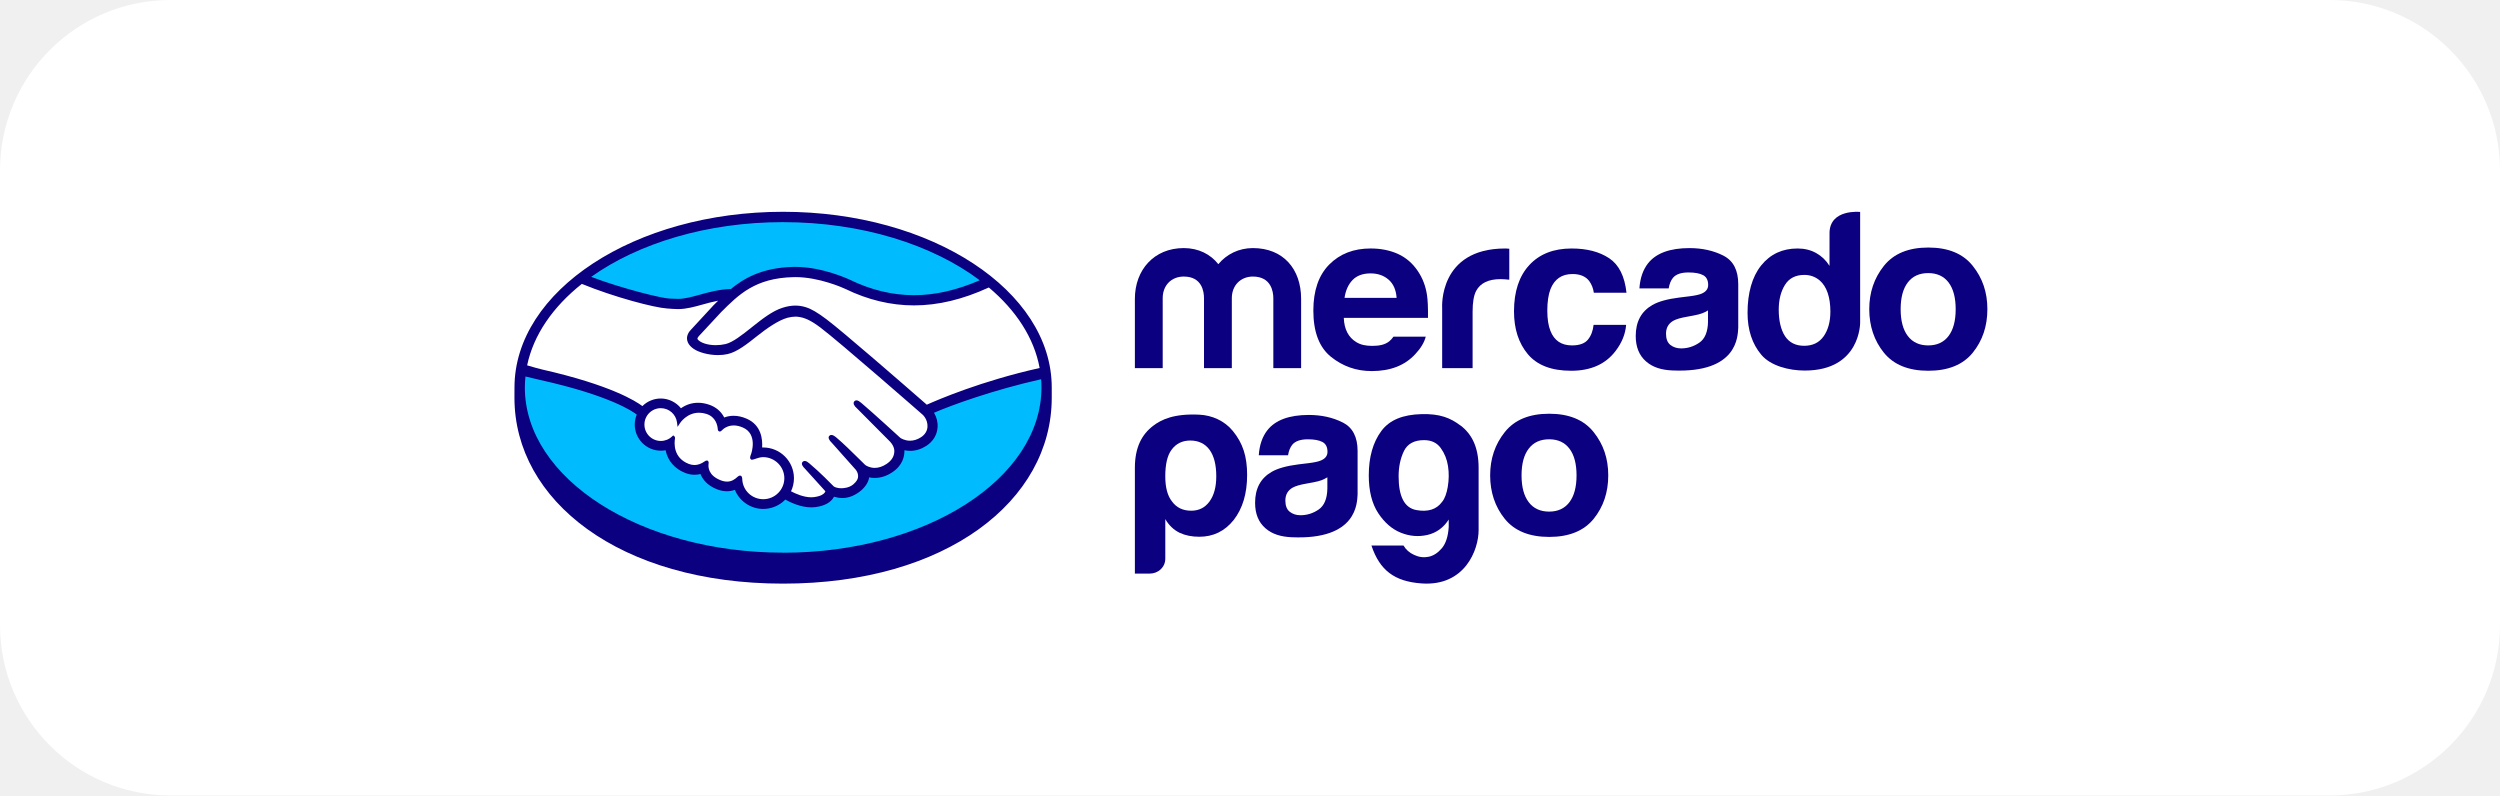
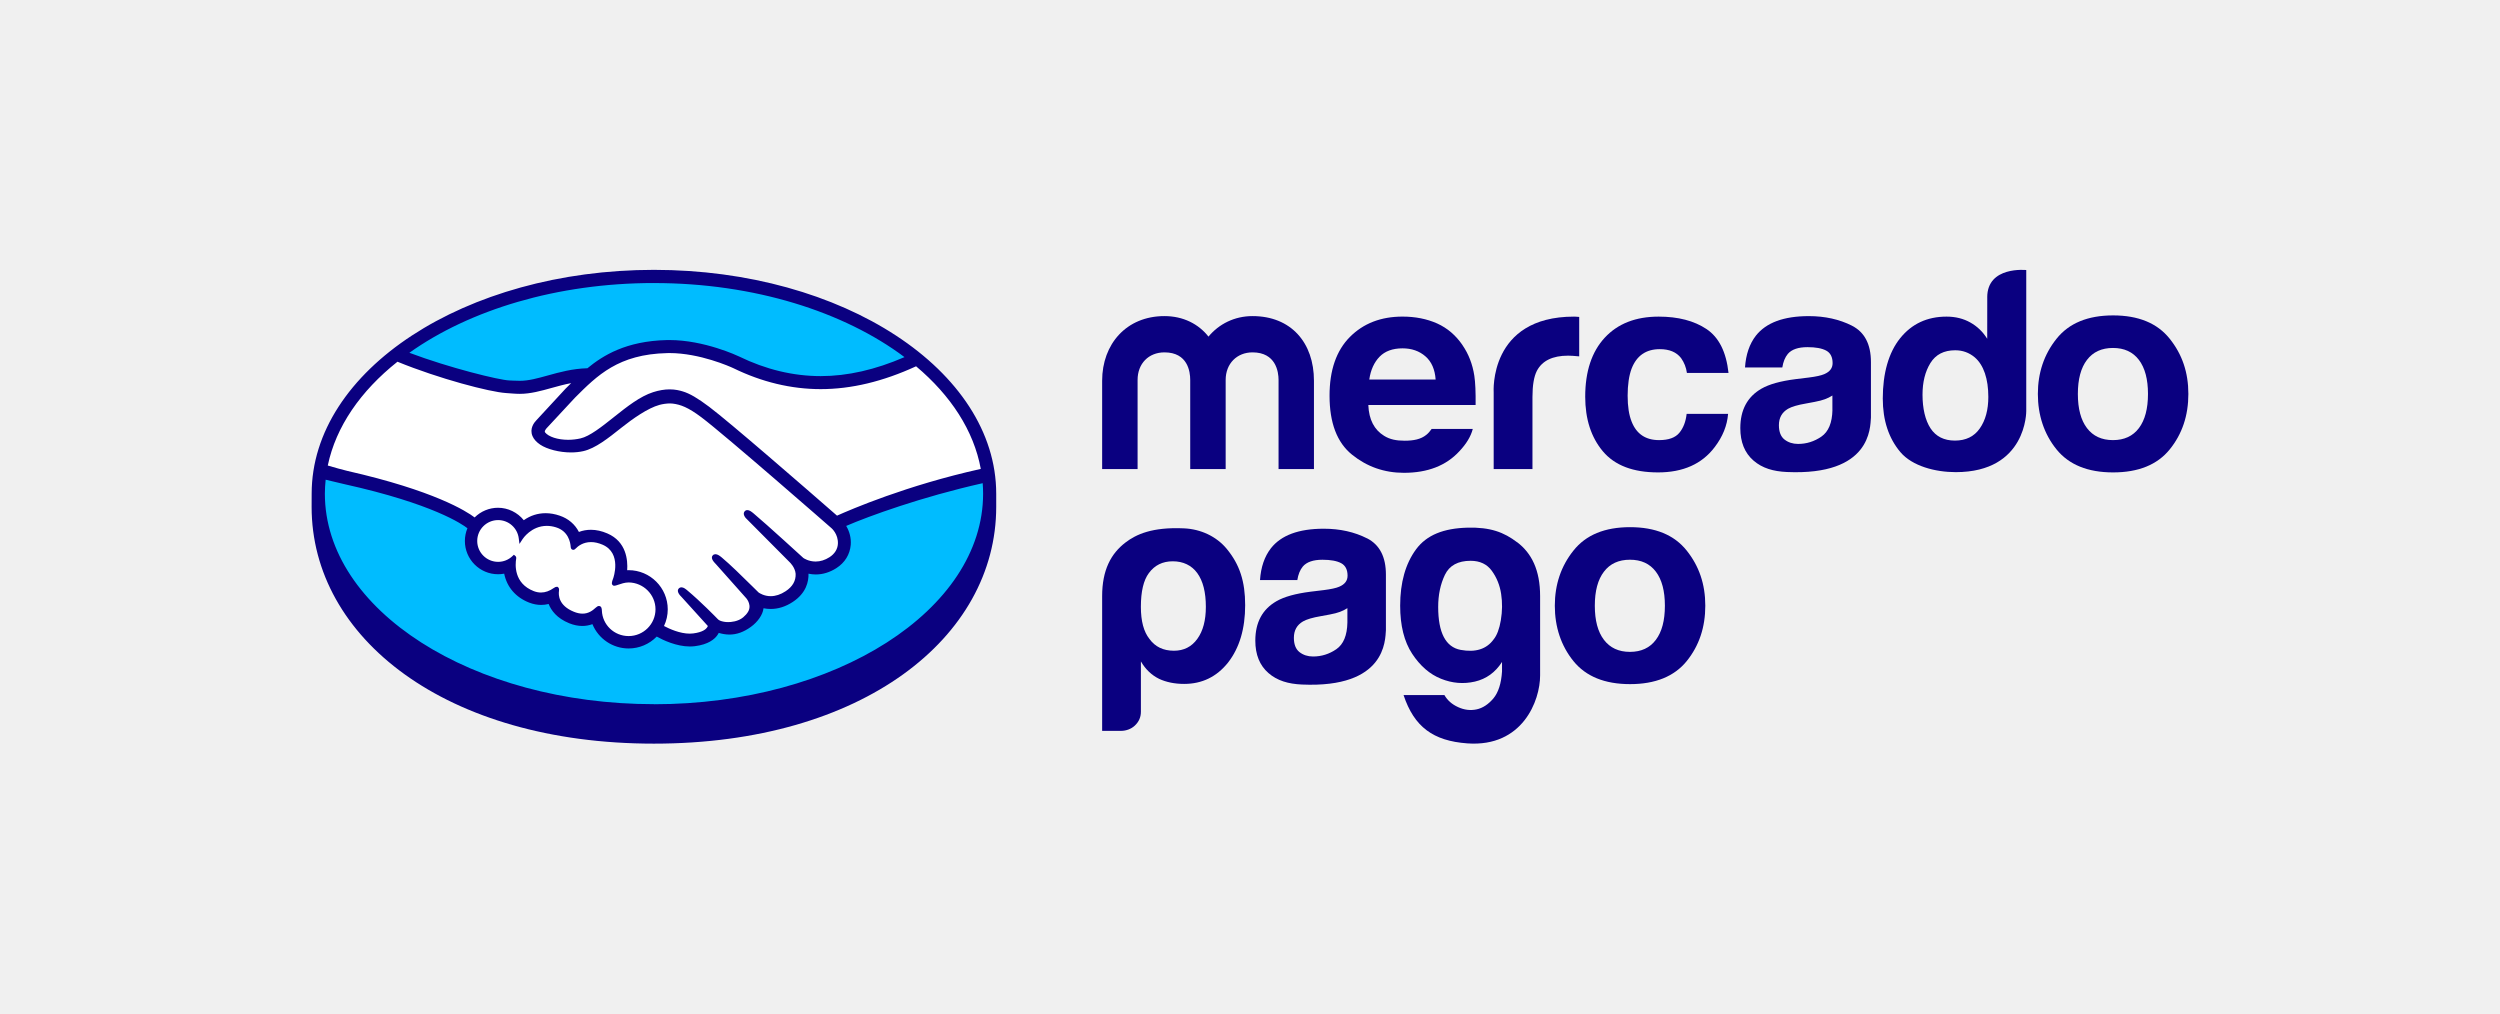
- <svg xmlns="http://www.w3.org/2000/svg" viewBox="0 0 88 28" role="img" aria-label="Mercado Pago">
+ <svg xmlns="http://www.w3.org/2000/svg" id="logos" viewBox="0 0 1048.82 425.2">
  <defs>
-     <clipPath id="mp-clip">
-       <rect width="88" height="28" rx="6" />
-     </clipPath>
-   </defs>
-   <g clip-path="url(#mp-clip)">
-     <rect width="88" height="28" fill="#FFFFFF" />
-     <g transform="translate(9.5 0) scale(0.06585)">
-       <defs>
-         <style>
+     <style>
      .cls-1 {
        fill: #0a0080;
      }

      .cls-1, .cls-2, .cls-3 {
        stroke-width: 0px;
      }

      .cls-2 {
        fill: #fff;
      }

      .cls-3 {
        fill: #00bcff;
      }
    </style>
-       </defs>
-       <path class="cls-3" d="m274.38,116.94c-77.83,0-140.91,40.36-140.91,90.15s63.09,94.05,140.91,94.05,140.91-44.27,140.91-94.05-63.09-90.15-140.91-90.15Z" />
-       <path class="cls-2" d="m228.53,179.22c-.07.14-1.45,1.56-.55,2.71,2.18,2.78,8.91,4.38,15.72,2.85,4.05-.91,9.25-5.04,14.28-9.03,5.45-4.33,10.86-8.67,16.3-10.39,5.76-1.83,9.45-1.05,11.89-.31,2.67.8,5.82,2.56,10.84,6.32,9.45,7.1,47.43,40.26,54,45.99,5.28-2.39,30.47-12.56,62.39-19.6-2.78-17.02-13.01-33.25-28.72-45.99-21.89,9.19-50.42,14.7-76.58,1.93-.13-.05-14.29-6.75-28.25-6.42-20.75.48-29.74,9.46-39.25,18.97l-12.05,12.99Z" />
-       <path class="cls-2" d="m349.44,220.97c-.45-.4-44.67-39.09-54.69-46.62-5.8-4.35-9.02-5.46-12.41-5.89-1.76-.23-4.2.1-5.9.57-4.66,1.27-10.75,5.34-16.16,9.63-5.6,4.46-10.88,8.66-15.79,9.76-6.26,1.4-13.91-.25-17.4-2.61-1.41-.95-2.41-2.05-2.89-3.16-1.29-2.99,1.09-5.38,1.48-5.78l12.2-13.2c1.42-1.41,2.85-2.83,4.31-4.23-3.94.51-7.58,1.52-11.12,2.5-4.42,1.24-8.68,2.42-12.98,2.42-1.8,0-11.42-1.58-13.25-2.07-11.05-3.02-23.56-5.97-38.04-12.73-17.35,12.91-28.65,28.77-32,46.56,2.49.66,9.02,2.15,10.71,2.52,39.26,8.73,51.49,17.72,53.71,19.6,2.4-2.67,5.87-4.36,9.73-4.36,4.35,0,8.26,2.19,10.64,5.56,2.25-1.78,5.35-3.3,9.36-3.29,1.82,0,3.71.34,5.62.98,4.43,1.52,6.72,4.47,7.9,7.14,1.48-.67,3.31-1.17,5.46-1.16,2.12,0,4.32.48,6.53,1.44,7.24,3.11,8.36,10.22,7.71,15.58.52-.06,1.04-.08,1.56-.08,8.58,0,15.56,6.98,15.56,15.57,0,2.66-.68,5.16-1.86,7.35,2.34,1.31,8.29,4.28,13.52,3.62,4.17-.53,5.76-1.95,6.32-2.76.39-.55.8-1.2.42-1.66l-11.08-12.3s-1.82-1.73-1.22-2.39c.62-.68,1.75.3,2.55.96,5.64,4.71,12.52,11.81,12.52,11.81.12.08.57.98,3.12,1.43,2.19.39,6.07.17,8.76-2.04.67-.56,1.35-1.25,1.93-1.97-.05.04-.09.08-.13.1,2.84-3.63-.32-7.29-.32-7.29l-12.93-14.52s-1.85-1.71-1.22-2.4c.56-.6,1.75.3,2.56.98,4.09,3.42,9.88,9.23,15.42,14.66,1.09.79,5.96,3.8,12.41-.43,3.92-2.57,4.7-5.73,4.59-8.1-.27-3.15-2.73-5.4-2.73-5.4l-17.66-17.76s-1.87-1.59-1.21-2.4c.54-.68,1.75.3,2.55.96,5.62,4.71,20.86,18.68,20.86,18.68.22.15,5.48,3.9,11.99-.24,2.33-1.49,3.81-3.73,3.94-6.34.22-4.52-2.96-7.2-2.96-7.2Z" />
-       <path class="cls-2" d="m263.76,243.48c-2.74-.03-5.74,1.6-6.13,1.36-.22-.14.17-1.24.42-1.88.27-.63,3.87-11.48-4.92-15.25-6.73-2.89-10.85.36-12.26,1.83-.37.38-.54.35-.58-.13-.14-1.96-1.01-7.24-6.82-9.02-8.3-2.54-13.64,3.25-14.99,5.35-.61-4.73-4.61-8.4-9.5-8.41-5.32,0-9.64,4.3-9.65,9.63,0,5.32,4.31,9.64,9.64,9.64,2.59,0,4.93-1.03,6.66-2.69.06.05.08.14.05.32-.41,2.39-1.15,11.04,7.92,14.57,3.64,1.41,6.73.36,9.29-1.43.76-.54.89-.31.78.41-.33,2.23.09,6.99,6.77,9.7,5.08,2.07,8.09-.04,10.07-1.87.86-.78,1.09-.65,1.14.56.24,6.44,5.59,11.56,12.09,11.57,6.7,0,12.13-5.41,12.13-12.1,0-6.7-5.42-12.06-12.12-12.13Z" />
-       <path class="cls-1" d="m274.35,113.21c-79.31,0-143.6,42.18-143.6,93.92,0,1.34-.02,5.03-.02,5.5,0,54.9,56.19,99.35,143.6,99.35s143.61-44.45,143.61-99.34v-5.51c0-51.74-64.29-93.92-143.59-93.92Zm137.12,83.51c-31.21,6.94-54.49,17.01-60.32,19.61-13.62-11.89-45.1-39.26-53.63-45.66-4.87-3.67-8.2-5.6-11.12-6.47-1.31-.4-3.12-.85-5.45-.85-2.17,0-4.5.39-6.93,1.17-5.51,1.75-11,6.11-16.31,10.33l-.27.22c-4.95,3.93-10.06,8-13.93,8.86-1.69.38-3.43.58-5.16.58-4.34,0-8.23-1.26-9.69-3.12-.24-.31-.08-.81.48-1.52l.07-.1,11.99-12.91c9.39-9.39,18.25-18.25,38.66-18.72.34-.01.68-.02,1.02-.02,12.7.01,25.4,5.69,26.83,6.36,11.91,5.81,24.21,8.76,36.56,8.77,12.85,0,26.11-3.17,40.05-9.58,14.56,12.24,24.21,26.99,27.15,43.06Zm-137.1-77.97c42.1,0,79.76,12.07,105.09,31.07-12.24,5.3-23.91,7.97-35.17,7.97-11.52-.01-23.03-2.78-34.21-8.23-.59-.28-14.61-6.89-29.2-6.9-.38,0-.77,0-1.15.01-17.14.4-26.8,6.49-33.29,11.82-6.31.16-11.76,1.68-16.61,3.03-4.33,1.2-8.06,2.24-11.7,2.24-1.5,0-4.2-.14-4.44-.15-4.18-.13-25.18-5.28-41.95-11.61,25.27-17.96,61.89-29.26,102.64-29.26Zm-107.61,33.01c17.51,7.16,38.76,12.7,45.48,13.13,1.87.12,3.87.34,5.87.34,4.46,0,8.91-1.25,13.21-2.45,2.54-.71,5.35-1.49,8.3-2.05-.79.77-1.58,1.56-2.37,2.35l-12.17,13.17c-.96.97-3.04,3.55-1.67,6.73.54,1.28,1.65,2.51,3.2,3.55,2.9,1.95,8.1,3.28,12.92,3.28,1.83,0,3.57-.18,5.15-.54,5.11-1.14,10.46-5.41,16.13-9.92,4.52-3.59,10.94-8.15,15.86-9.49,1.38-.37,3.06-.61,4.42-.61.41,0,.79.02,1.14.07,3.24.41,6.38,1.51,11.99,5.72,10,7.51,54.22,46.2,54.65,46.58.03.02,2.85,2.46,2.65,6.5-.11,2.26-1.36,4.26-3.54,5.65-1.89,1.2-3.83,1.81-5.8,1.81-2.96,0-4.99-1.39-5.13-1.48-.16-.13-15.31-14.03-20.89-18.7-.89-.74-1.75-1.4-2.62-1.4-.47,0-.88.2-1.16.55-.88,1.08.1,2.58,1.26,3.56l17.7,17.8s2.21,2.06,2.45,4.79c.14,2.95-1.27,5.42-4.2,7.34-2.09,1.38-4.2,2.07-6.27,2.07-2.72,0-4.63-1.24-5.05-1.53l-2.54-2.5c-4.64-4.57-9.43-9.29-12.94-12.21-.86-.71-1.77-1.37-2.64-1.37-.43,0-.82.16-1.12.48-.4.44-.68,1.24.32,2.57.4.55.89,1,.89,1l12.91,14.51c.1.13,2.66,3.17.29,6.19l-.46.58c-.39.42-.8.82-1.2,1.16-2.2,1.81-5.14,2-6.31,2-.63,0-1.22-.05-1.75-.15-1.27-.23-2.13-.58-2.55-1.07l-.16-.16c-.7-.73-7.21-7.38-12.6-11.87-.71-.6-1.6-1.34-2.51-1.34-.45,0-.85.18-1.17.52-1.06,1.17.54,2.91,1.22,3.55l11.01,12.15c-.01.11-.15.36-.41.74-.4.55-1.73,1.88-5.73,2.38-.48.06-.98.09-1.46.09-4.12,0-8.52-2-10.79-3.2,1.03-2.18,1.57-4.58,1.57-6.98,0-9.07-7.36-16.44-16.43-16.45-.19,0-.4,0-.59.01.29-4.14-.29-11.98-8.34-15.43-2.32-1-4.63-1.52-6.87-1.52-1.76,0-3.45.3-5.04.91-1.67-3.24-4.44-5.6-8.04-6.83-2-.69-3.98-1.04-5.9-1.04-3.35,0-6.44.99-9.19,2.94-2.64-3.28-6.62-5.22-10.81-5.22-3.67,0-7.2,1.47-9.81,4.06-3.43-2.62-17.03-11.26-53.44-19.53-1.74-.39-5.69-1.52-8.17-2.25,3.41-16.34,13.8-31.27,29.2-43.52Zm67.54,94.78l-.39-.35h-.4c-.32,0-.66.13-1.11.45-1.86,1.31-3.63,1.94-5.44,1.94-1,0-2.02-.2-3.04-.59-8.44-3.29-7.78-11.25-7.36-13.65.06-.49-.06-.86-.37-1.12l-.6-.49-.56.53c-1.65,1.59-3.8,2.45-6.06,2.45-4.83,0-8.77-3.93-8.76-8.77,0-4.83,3.94-8.76,8.78-8.75,4.37,0,8.09,3.28,8.64,7.65l.3,2.35,1.29-1.99c.14-.23,3.69-5.59,10.2-5.58,1.24,0,2.52.2,3.81.6,5.19,1.58,6.07,6.29,6.2,8.25.09,1.14.91,1.2,1.06,1.2.45,0,.78-.28,1.01-.53.98-1.02,3.11-2.72,6.45-2.72,1.53,0,3.15.37,4.83,1.09,8.25,3.54,4.51,14.02,4.47,14.13-.71,1.74-.74,2.5-.07,2.95l.32.15h.24c.37,0,.83-.16,1.6-.42,1.12-.39,2.81-.97,4.4-.97h0c6.21.07,11.26,5.13,11.26,11.26,0,6.2-5.06,11.24-11.27,11.24-6.07,0-11.01-4.73-11.23-10.74-.02-.52-.07-1.88-1.23-1.88-.47,0-.89.29-1.36.72-1.34,1.24-3.04,2.49-5.52,2.49-1.13,0-2.35-.26-3.64-.79-6.41-2.6-6.5-7-6.24-8.77.07-.47.09-.96-.23-1.35Zm40.07,48.88c-76.26,0-138.08-39.55-138.08-88.33,0-1.96.14-3.91.33-5.84.61.15,6.67,1.59,7.92,1.88,37.19,8.26,49.48,16.85,51.56,18.48-.7,1.69-1.07,3.51-1.07,5.35,0,7.69,6.25,13.95,13.93,13.95.86,0,1.72-.08,2.56-.24,1.16,5.66,4.86,9.95,10.51,12.15,1.65.63,3.32.96,4.97.96,1.06,0,2.13-.13,3.17-.39,1.05,2.65,3.39,5.96,8.65,8.09,1.84.74,3.68,1.13,5.47,1.13,1.46,0,2.89-.26,4.25-.76,2.52,6.13,8.51,10.2,15.19,10.2,4.43,0,8.68-1.8,11.78-4.99,2.65,1.48,8.25,4.15,13.91,4.16.73,0,1.41-.05,2.11-.13,5.62-.71,8.23-2.91,9.43-4.62.22-.3.41-.62.58-.95,1.32.38,2.78.69,4.46.7,3.07,0,6.01-1.05,8.99-3.21,2.93-2.11,5.01-5.14,5.31-7.72,0-.03,0-.07.01-.11.99.2,2,.3,3.01.3,3.16,0,6.27-.98,9.24-2.93,5.73-3.75,6.72-8.66,6.63-11.87,1.01.21,2.03.32,3.05.32,2.96,0,5.88-.89,8.65-2.66,3.55-2.27,5.69-5.75,6.02-9.79.21-2.75-.47-5.53-1.91-7.91,9.58-4.13,31.48-12.12,57.27-17.93.11,1.46.17,2.93.17,4.41,0,48.78-61.82,88.33-138.07,88.33Z" />
-       <g>
-         <path class="cls-1" d="m910.26,142.12c-5.21-6.54-13.13-9.8-23.75-9.8s-18.53,3.27-23.74,9.8c-5.22,6.53-7.83,14.25-7.83,23.16s2.61,16.81,7.83,23.26c5.21,6.43,13.13,9.65,23.74,9.65s18.54-3.22,23.75-9.65c5.22-6.45,7.82-14.19,7.82-23.26s-2.6-16.63-7.82-23.16Zm-12.92,37.48c-2.53,3.35-6.15,5.04-10.89,5.04s-8.36-1.69-10.91-5.04c-2.55-3.35-3.82-8.13-3.82-14.32s1.27-10.95,3.82-14.29c2.55-3.34,6.19-5.01,10.91-5.01s8.35,1.67,10.89,5.01c2.53,3.34,3.8,8.11,3.8,14.29s-1.27,10.97-3.8,14.32Z" />
-         <path class="cls-1" d="m776.98,136.65c-5.29-2.68-11.34-4.03-18.15-4.03-10.47,0-17.86,2.73-22.17,8.18-2.71,3.49-4.22,7.95-4.58,13.37h15.65c.38-2.4,1.15-4.29,2.31-5.69,1.61-1.89,4.36-2.84,8.23-2.84,3.46,0,6.08.48,7.88,1.45,1.78.96,2.68,2.72,2.68,5.26,0,2.09-1.16,3.61-3.49,4.61-1.3.57-3.46,1.04-6.48,1.42l-5.55.68c-6.3.8-11.08,2.13-14.32,3.99-5.92,3.41-8.88,8.93-8.88,16.55,0,5.87,1.83,10.41,5.52,13.61,3.67,3.21,8.34,4.55,13.98,4.81,35.37,1.59,34.98-18.64,35.3-22.84v-23.27c0-7.47-2.65-12.55-7.93-15.25Zm-8.22,35.32c-.11,5.42-1.66,9.15-4.64,11.2-2.99,2.05-6.24,3.07-9.78,3.07-2.24,0-4.14-.63-5.7-1.85-1.56-1.23-2.34-3.24-2.34-6.01,0-3.1,1.28-5.39,3.83-6.88,1.51-.87,3.99-1.61,7.45-2.2l3.69-.69c1.84-.35,3.28-.73,4.34-1.13,1.07-.38,2.1-.9,3.13-1.55v6.03Z" />
-         <path class="cls-1" d="m696.32,146.48c4.05,0,7.01,1.25,8.94,3.75,1.31,1.84,2.13,3.93,2.45,6.24h17.45c-.95-8.81-4.03-14.95-9.24-18.43-5.22-3.47-11.9-5.21-20.07-5.21-9.61,0-17.15,2.95-22.61,8.84-5.46,5.9-8.2,14.15-8.2,24.75,0,9.38,2.47,17.04,7.42,22.93,4.95,5.89,12.66,8.84,23.14,8.84s18.42-3.53,23.76-10.61c3.35-4.38,5.23-9.03,5.62-13.94h-17.39c-.36,3.25-1.37,5.9-3.06,7.94-1.67,2.03-4.5,3.06-8.5,3.06-5.63,0-9.47-2.57-11.5-7.72-1.12-2.75-1.69-6.38-1.69-10.91s.57-8.54,1.69-11.43c2.12-5.39,6.05-8.1,11.79-8.1Z" />
-         <path class="cls-1" d="m660.36,132.83c-35.85,0-33.72,31.73-33.72,31.73v32.24h16.27v-30.23c0-4.96.63-8.62,1.86-11.01,2.23-4.23,6.6-6.35,13.1-6.35.49,0,1.13.03,1.92.07.79.04,1.69.11,2.73.23v-16.55c-.72-.05-1.19-.07-1.39-.1-.21-.02-.46-.03-.77-.03Z" />
-         <path class="cls-1" d="m613.6,144.85c-2.81-4.16-6.38-7.21-10.68-9.15-4.31-1.92-9.15-2.88-14.52-2.88-9.06,0-16.42,2.85-22.1,8.56-5.67,5.72-8.52,13.92-8.52,24.63,0,11.43,3.15,19.67,9.44,24.74,6.28,5.06,13.54,7.61,21.76,7.61,9.96,0,17.71-3.01,23.24-9.02,2.99-3.16,4.86-6.29,5.65-9.38h-17.26c-.68.98-1.41,1.81-2.22,2.46-2.3,1.89-5.42,2.47-9.09,2.47-3.47,0-6.2-.52-8.66-2.07-4.06-2.5-6.35-6.72-6.59-12.91h45.01c.06-5.34-.11-9.43-.54-12.27-.74-4.84-2.4-9.1-4.92-12.77Zm-39.15,14.38c.58-4.02,2.03-7.2,4.3-9.56,2.29-2.35,5.5-3.53,9.65-3.53,3.81,0,7.01,1.11,9.59,3.34,2.57,2.22,4,5.48,4.3,9.75h-27.83Z" />
-         <path class="cls-1" d="m525.46,132.61c-7.55,0-14.08,3.31-18.47,8.61-4.17-5.3-10.59-8.61-18.48-8.61-15.89,0-26.13,11.67-26.13,27.12v37.06h14.87v-37.41c0-6.83,4.62-11.55,11.27-11.55,9.8,0,10.81,8.13,10.81,11.55v37.41h14.87v-37.41c0-6.83,4.73-11.55,11.26-11.55,9.8,0,10.93,8.13,10.93,11.55v37.41h14.85v-37.06c0-15.93-9.56-27.12-25.79-27.12Z" />
-         <path class="cls-1" d="m833.71,124.7l-.02,17.43c-1.81-2.92-4.17-5.2-7.08-6.83-2.9-1.64-6.23-2.47-9.98-2.47-8.13,0-14.6,3.03-19.46,9.06-4.86,6.05-7.29,14.77-7.29,25.31,0,9.15,2.47,16.65,7.4,22.49,4.93,5.83,14.6,8.39,23.19,8.39,29.95,0,29.6-25.68,29.6-25.68v-59.11s-16.37-1.75-16.37,11.41Zm-3.13,55.04c-2.37,3.4-5.86,5.1-10.43,5.1s-7.98-1.72-10.23-5.13c-2.25-3.43-3.37-8.41-3.37-14.11,0-5.3,1.1-9.72,3.31-13.29,2.21-3.57,5.67-5.36,10.4-5.36,3.1,0,5.82.98,8.17,2.94,3.81,3.25,5.73,9.09,5.73,16.64,0,5.4-1.2,9.81-3.58,13.21Z" />
-       </g>
-       <path class="cls-1" d="m496.75,221.66c-13.4-.63-20.16,2.56-24.57,5.93-6.09,4.65-9.8,11.53-9.8,22.52v56.51h7.88c2.11,0,4.22-.73,5.77-2.16,1.74-1.6,2.61-3.56,2.61-5.86v-21.12c1.92,3.31,4.45,5.74,7.65,7.32,3.03,1.41,6.53,2.12,10.51,2.12,7.49,0,13.64-2.98,18.41-8.97,4.78-6.15,7.17-14.15,7.17-24.06s-2.26-16.97-7.68-23.57c-4.38-5.34-11.04-8.35-17.94-8.66Zm5.55,46.38c-2.39,3.31-5.66,4.96-9.8,4.96-4.46,0-7.89-1.64-10.28-4.96-2.39-2.99-3.59-7.45-3.59-13.45,0-6.43,1.11-11.16,3.34-14.15,2.4-3.29,5.75-4.96,10.05-4.96s7.89,1.66,10.28,4.96c2.4,3.31,3.59,8.02,3.59,14.15,0,5.68-1.19,10.14-3.59,13.45Z" />
-       <path class="cls-1" d="m636.47,227.49c-5.53-4.19-11.18-6.38-20.89-6.12-9.86.27-17.03,3.03-21.49,9.07-4.46,6.05-6.68,13.95-6.68,23.68,0,8.33,1.68,15.04,5.04,20.17,3.37,5.1,7.4,8.6,12.1,10.47,4.68,1.89,9.42,2.28,14.2,1.19,4.77-1.11,8.57-3.84,11.39-8.24v3.99c-.32,5.03-1.53,8.8-3.63,11.32-2.13,2.5-4.47,4.04-7.06,4.59-2.56.54-5.16.24-7.73-.95-2.59-1.17-4.5-2.87-5.75-5.06h-17.14c4.44,13.34,12.41,19.23,26.77,20.27,23.16,1.67,30.54-17.94,30.52-28.52v-33.25c0-10.99-3.58-18.03-9.63-22.63Zm-6.81,32.66c-.63,3.68-1.64,6.4-3.06,8.12-2.97,4.08-7.6,5.53-13.84,4.37-6.27-1.19-9.4-7.2-9.4-18.03,0-5.03.93-9.51,2.82-13.45,1.88-3.91,5.47-5.89,10.79-5.89,3.91,0,6.89,1.42,8.92,4.24,2.04,2.83,3.34,6.05,3.88,9.67.55,3.61.5,7.27-.12,10.96Z" />
-       <path class="cls-1" d="m573.49,225.84c-5.29-2.67-11.34-4.03-18.15-4.03-10.47,0-17.85,2.73-22.15,8.19-2.7,3.48-4.22,7.94-4.58,13.36h15.65c.38-2.39,1.15-4.29,2.3-5.68,1.61-1.89,4.36-2.85,8.23-2.85,3.47,0,6.09.48,7.88,1.45,1.78.96,2.67,2.72,2.67,5.26,0,2.08-1.16,3.62-3.49,4.6-1.3.57-3.46,1.04-6.48,1.42l-5.54.67c-6.3.8-11.09,2.13-14.31,3.99-5.93,3.41-8.88,8.92-8.88,16.54,0,5.87,1.83,10.41,5.52,13.61,3.67,3.21,8.34,4.55,13.99,4.81,35.36,1.58,34.96-18.64,35.28-22.84v-23.27c0-7.46-2.63-12.54-7.92-15.24Zm-8.22,35.31c-.1,5.43-1.66,9.15-4.63,11.2-2.98,2.05-6.24,3.07-9.78,3.07-2.24,0-4.13-.63-5.7-1.85-1.56-1.23-2.34-3.23-2.34-6,0-3.1,1.28-5.39,3.83-6.87,1.52-.87,3.99-1.61,7.45-2.2l3.7-.68c1.84-.35,3.29-.72,4.33-1.12,1.07-.39,2.11-.91,3.14-1.56v6.03Z" />
-       <path class="cls-1" d="m707.61,230.97c-5.22-6.54-13.14-9.81-23.76-9.81s-18.52,3.26-23.73,9.81c-5.22,6.53-7.83,14.24-7.83,23.15s2.61,16.8,7.83,23.25c5.21,6.42,13.13,9.64,23.73,9.64s18.53-3.22,23.76-9.64c5.21-6.45,7.81-14.19,7.81-23.25s-2.6-16.62-7.81-23.15Zm-12.93,37.46c-2.53,3.36-6.15,5.05-10.87,5.05s-8.36-1.69-10.91-5.05c-2.56-3.35-3.83-8.12-3.83-14.31s1.27-10.95,3.83-14.29c2.54-3.34,6.18-5.01,10.91-5.01s8.35,1.67,10.87,5.01c2.53,3.34,3.79,8.1,3.79,14.29s-1.26,10.96-3.79,14.31Z" />
-     </g>
+   </defs>
+   <path class="cls-3" d="m274.38,116.94c-77.83,0-140.91,40.36-140.91,90.15s63.09,94.05,140.91,94.05,140.91-44.27,140.91-94.05-63.09-90.15-140.91-90.15Z" />
+   <path class="cls-2" d="m228.53,179.22c-.07.14-1.45,1.56-.55,2.71,2.18,2.78,8.91,4.38,15.72,2.85,4.05-.91,9.25-5.04,14.28-9.03,5.45-4.33,10.86-8.67,16.3-10.39,5.76-1.83,9.45-1.05,11.89-.31,2.67.8,5.82,2.56,10.84,6.32,9.45,7.1,47.43,40.26,54,45.99,5.28-2.39,30.47-12.56,62.39-19.6-2.78-17.02-13.01-33.25-28.72-45.99-21.89,9.19-50.42,14.7-76.58,1.93-.13-.05-14.29-6.75-28.25-6.42-20.75.48-29.74,9.46-39.25,18.97l-12.05,12.99Z" />
+   <path class="cls-2" d="m349.44,220.97c-.45-.4-44.67-39.09-54.69-46.62-5.8-4.35-9.02-5.46-12.41-5.89-1.76-.23-4.2.1-5.9.57-4.66,1.27-10.75,5.34-16.16,9.63-5.6,4.46-10.88,8.66-15.79,9.76-6.26,1.4-13.91-.25-17.4-2.61-1.41-.95-2.41-2.05-2.89-3.16-1.29-2.99,1.09-5.38,1.48-5.78l12.2-13.2c1.42-1.41,2.85-2.83,4.31-4.23-3.94.51-7.58,1.52-11.12,2.5-4.42,1.24-8.68,2.42-12.98,2.42-1.8,0-11.42-1.58-13.25-2.07-11.05-3.02-23.56-5.97-38.04-12.73-17.35,12.91-28.65,28.77-32,46.56,2.49.66,9.02,2.15,10.71,2.52,39.26,8.73,51.49,17.72,53.71,19.6,2.4-2.67,5.87-4.36,9.73-4.36,4.35,0,8.26,2.19,10.64,5.56,2.25-1.78,5.35-3.3,9.36-3.29,1.82,0,3.71.34,5.62.98,4.43,1.52,6.72,4.47,7.9,7.14,1.48-.67,3.31-1.17,5.46-1.16,2.12,0,4.32.48,6.53,1.44,7.24,3.11,8.36,10.22,7.71,15.58.52-.06,1.04-.08,1.56-.08,8.58,0,15.56,6.98,15.56,15.57,0,2.66-.68,5.16-1.86,7.35,2.34,1.31,8.29,4.28,13.52,3.62,4.17-.53,5.76-1.95,6.32-2.76.39-.55.8-1.2.42-1.66l-11.08-12.3s-1.82-1.73-1.22-2.39c.62-.68,1.75.3,2.55.96,5.64,4.71,12.52,11.81,12.52,11.81.12.08.57.98,3.12,1.43,2.19.39,6.07.17,8.76-2.04.67-.56,1.35-1.25,1.93-1.97-.05.04-.09.08-.13.1,2.84-3.63-.32-7.29-.32-7.29l-12.93-14.52s-1.85-1.71-1.22-2.4c.56-.6,1.75.3,2.56.98,4.09,3.42,9.88,9.23,15.42,14.66,1.09.79,5.96,3.8,12.41-.43,3.92-2.57,4.7-5.73,4.59-8.1-.27-3.15-2.73-5.4-2.73-5.4l-17.66-17.76s-1.87-1.59-1.21-2.4c.54-.68,1.75.3,2.55.96,5.62,4.71,20.86,18.68,20.86,18.68.22.15,5.48,3.9,11.99-.24,2.33-1.49,3.81-3.73,3.94-6.34.22-4.52-2.96-7.2-2.96-7.2Z" />
+   <path class="cls-2" d="m263.76,243.48c-2.74-.03-5.74,1.6-6.13,1.36-.22-.14.17-1.24.42-1.88.27-.63,3.87-11.48-4.92-15.25-6.73-2.89-10.85.36-12.26,1.83-.37.38-.54.35-.58-.13-.14-1.96-1.01-7.24-6.82-9.02-8.3-2.54-13.64,3.25-14.99,5.35-.61-4.73-4.61-8.4-9.5-8.41-5.32,0-9.64,4.3-9.65,9.63,0,5.32,4.31,9.64,9.64,9.64,2.59,0,4.93-1.03,6.66-2.69.06.05.08.14.05.32-.41,2.39-1.15,11.04,7.92,14.57,3.64,1.41,6.73.36,9.29-1.43.76-.54.89-.31.78.41-.33,2.23.09,6.99,6.77,9.7,5.08,2.07,8.09-.04,10.07-1.87.86-.78,1.09-.65,1.14.56.24,6.44,5.59,11.56,12.09,11.57,6.7,0,12.13-5.41,12.13-12.1,0-6.7-5.42-12.06-12.12-12.13Z" />
+   <path class="cls-1" d="m274.35,113.21c-79.31,0-143.6,42.18-143.6,93.92,0,1.34-.02,5.03-.02,5.5,0,54.9,56.19,99.35,143.6,99.35s143.61-44.45,143.61-99.34v-5.51c0-51.74-64.29-93.92-143.59-93.92Zm137.12,83.51c-31.21,6.94-54.49,17.01-60.32,19.61-13.62-11.89-45.1-39.26-53.63-45.66-4.87-3.67-8.2-5.6-11.12-6.47-1.31-.4-3.12-.85-5.45-.85-2.17,0-4.5.39-6.93,1.17-5.51,1.75-11,6.11-16.31,10.33l-.27.22c-4.95,3.93-10.06,8-13.93,8.86-1.69.38-3.43.58-5.16.58-4.34,0-8.23-1.26-9.69-3.12-.24-.31-.08-.81.48-1.52l.07-.1,11.99-12.91c9.39-9.39,18.25-18.25,38.66-18.72.34-.01.68-.02,1.02-.02,12.7.01,25.4,5.69,26.83,6.36,11.91,5.81,24.21,8.76,36.56,8.77,12.85,0,26.11-3.17,40.05-9.58,14.56,12.24,24.21,26.99,27.15,43.06Zm-137.1-77.97c42.1,0,79.76,12.07,105.09,31.07-12.24,5.3-23.91,7.97-35.17,7.97-11.52-.01-23.03-2.78-34.21-8.23-.59-.28-14.61-6.89-29.2-6.9-.38,0-.77,0-1.15.01-17.14.4-26.8,6.49-33.29,11.82-6.31.16-11.76,1.68-16.61,3.03-4.33,1.2-8.06,2.24-11.7,2.24-1.5,0-4.2-.14-4.44-.15-4.18-.13-25.18-5.28-41.95-11.61,25.27-17.96,61.89-29.26,102.64-29.26Zm-107.61,33.01c17.51,7.16,38.76,12.7,45.48,13.13,1.87.12,3.87.34,5.87.34,4.46,0,8.91-1.25,13.21-2.45,2.54-.71,5.35-1.49,8.3-2.05-.79.77-1.58,1.56-2.37,2.35l-12.17,13.17c-.96.97-3.04,3.55-1.67,6.73.54,1.28,1.65,2.51,3.2,3.55,2.9,1.95,8.1,3.28,12.92,3.28,1.83,0,3.57-.18,5.15-.54,5.11-1.14,10.46-5.41,16.13-9.92,4.52-3.59,10.94-8.15,15.86-9.49,1.38-.37,3.06-.61,4.42-.61.41,0,.79.02,1.14.07,3.24.41,6.38,1.51,11.99,5.72,10,7.51,54.22,46.2,54.65,46.58.03.02,2.85,2.46,2.65,6.5-.11,2.26-1.36,4.26-3.54,5.65-1.89,1.2-3.83,1.81-5.8,1.81-2.96,0-4.99-1.39-5.13-1.48-.16-.13-15.31-14.03-20.89-18.7-.89-.74-1.75-1.4-2.62-1.4-.47,0-.88.2-1.16.55-.88,1.08.1,2.58,1.26,3.56l17.7,17.8s2.21,2.06,2.45,4.79c.14,2.95-1.27,5.42-4.2,7.34-2.09,1.38-4.2,2.07-6.27,2.07-2.72,0-4.63-1.24-5.05-1.53l-2.54-2.5c-4.64-4.57-9.43-9.29-12.94-12.21-.86-.71-1.77-1.37-2.64-1.37-.43,0-.82.16-1.12.48-.4.44-.68,1.24.32,2.57.4.55.89,1,.89,1l12.91,14.51c.1.13,2.66,3.17.29,6.19l-.46.58c-.39.42-.8.82-1.2,1.16-2.2,1.81-5.14,2-6.31,2-.63,0-1.22-.05-1.75-.15-1.27-.23-2.13-.58-2.55-1.07l-.16-.16c-.7-.73-7.21-7.38-12.6-11.87-.71-.6-1.6-1.34-2.51-1.34-.45,0-.85.18-1.17.52-1.06,1.17.54,2.91,1.22,3.55l11.01,12.15c-.01.11-.15.36-.41.74-.4.55-1.73,1.88-5.73,2.38-.48.06-.98.09-1.46.09-4.12,0-8.52-2-10.79-3.2,1.03-2.18,1.57-4.58,1.57-6.98,0-9.07-7.36-16.44-16.43-16.45-.19,0-.4,0-.59.01.29-4.14-.29-11.98-8.34-15.43-2.32-1-4.63-1.52-6.87-1.52-1.76,0-3.45.3-5.04.91-1.67-3.24-4.44-5.6-8.04-6.83-2-.69-3.98-1.04-5.9-1.04-3.35,0-6.44.99-9.19,2.94-2.64-3.28-6.62-5.22-10.81-5.22-3.67,0-7.2,1.47-9.81,4.06-3.43-2.62-17.03-11.26-53.44-19.53-1.74-.39-5.69-1.52-8.17-2.25,3.41-16.34,13.8-31.27,29.2-43.52Zm67.54,94.78l-.39-.35h-.4c-.32,0-.66.13-1.11.45-1.86,1.31-3.63,1.94-5.44,1.94-1,0-2.02-.2-3.04-.59-8.44-3.29-7.78-11.25-7.36-13.65.06-.49-.06-.86-.37-1.12l-.6-.49-.56.53c-1.65,1.59-3.8,2.45-6.06,2.45-4.83,0-8.77-3.93-8.76-8.77,0-4.83,3.94-8.76,8.78-8.75,4.37,0,8.09,3.28,8.64,7.65l.3,2.35,1.29-1.99c.14-.23,3.69-5.59,10.2-5.58,1.24,0,2.52.2,3.81.6,5.19,1.58,6.07,6.29,6.2,8.25.09,1.14.91,1.2,1.06,1.2.45,0,.78-.28,1.01-.53.98-1.02,3.11-2.72,6.45-2.72,1.53,0,3.15.37,4.83,1.09,8.25,3.54,4.51,14.02,4.47,14.13-.71,1.74-.74,2.5-.07,2.95l.32.15h.24c.37,0,.83-.16,1.6-.42,1.12-.39,2.81-.97,4.4-.97h0c6.21.07,11.26,5.13,11.26,11.26,0,6.2-5.06,11.24-11.27,11.24-6.07,0-11.01-4.73-11.23-10.74-.02-.52-.07-1.88-1.23-1.88-.47,0-.89.29-1.36.72-1.34,1.24-3.04,2.49-5.52,2.49-1.13,0-2.35-.26-3.64-.79-6.41-2.6-6.5-7-6.24-8.77.07-.47.09-.96-.23-1.35Zm40.07,48.88c-76.26,0-138.08-39.55-138.08-88.33,0-1.96.14-3.91.33-5.84.61.15,6.67,1.59,7.92,1.88,37.19,8.26,49.48,16.85,51.56,18.48-.7,1.69-1.07,3.51-1.07,5.35,0,7.69,6.25,13.95,13.93,13.95.86,0,1.72-.08,2.56-.24,1.16,5.66,4.86,9.95,10.51,12.15,1.65.63,3.32.96,4.97.96,1.06,0,2.13-.13,3.17-.39,1.05,2.65,3.39,5.96,8.65,8.09,1.84.74,3.68,1.13,5.47,1.13,1.46,0,2.89-.26,4.25-.76,2.52,6.13,8.51,10.2,15.19,10.2,4.43,0,8.68-1.8,11.78-4.99,2.65,1.48,8.25,4.15,13.91,4.16.73,0,1.41-.05,2.11-.13,5.62-.71,8.23-2.91,9.43-4.62.22-.3.41-.62.58-.95,1.32.38,2.78.69,4.46.7,3.07,0,6.01-1.05,8.99-3.21,2.93-2.11,5.01-5.14,5.31-7.72,0-.03,0-.07.01-.11.99.2,2,.3,3.01.3,3.16,0,6.27-.98,9.24-2.93,5.73-3.75,6.72-8.66,6.63-11.87,1.01.21,2.03.32,3.05.32,2.96,0,5.88-.89,8.65-2.66,3.55-2.27,5.69-5.75,6.02-9.79.21-2.75-.47-5.53-1.91-7.91,9.58-4.13,31.48-12.12,57.27-17.93.11,1.46.17,2.93.17,4.41,0,48.78-61.82,88.33-138.07,88.33Z" />
+   <g>
+     <path class="cls-1" d="m910.26,142.12c-5.21-6.54-13.13-9.8-23.75-9.8s-18.53,3.27-23.74,9.8c-5.22,6.53-7.83,14.25-7.83,23.16s2.61,16.81,7.83,23.26c5.21,6.43,13.13,9.65,23.74,9.65s18.54-3.22,23.75-9.65c5.22-6.45,7.82-14.19,7.82-23.26s-2.6-16.63-7.82-23.16Zm-12.92,37.48c-2.53,3.35-6.15,5.04-10.89,5.04s-8.36-1.69-10.91-5.04c-2.55-3.35-3.82-8.13-3.82-14.32s1.27-10.95,3.82-14.29c2.55-3.34,6.19-5.01,10.91-5.01s8.35,1.67,10.89,5.01c2.53,3.34,3.8,8.11,3.8,14.29s-1.27,10.97-3.8,14.32Z" />
+     <path class="cls-1" d="m776.98,136.65c-5.29-2.68-11.34-4.03-18.15-4.03-10.47,0-17.86,2.73-22.17,8.18-2.71,3.49-4.22,7.95-4.58,13.37h15.65c.38-2.4,1.15-4.29,2.31-5.69,1.61-1.89,4.36-2.84,8.23-2.84,3.46,0,6.08.48,7.88,1.45,1.78.96,2.68,2.72,2.68,5.26,0,2.09-1.16,3.61-3.49,4.61-1.3.57-3.46,1.04-6.48,1.42l-5.55.68c-6.3.8-11.08,2.13-14.32,3.99-5.92,3.41-8.88,8.93-8.88,16.55,0,5.87,1.83,10.41,5.52,13.61,3.67,3.21,8.34,4.55,13.98,4.81,35.37,1.59,34.98-18.64,35.3-22.84v-23.27c0-7.47-2.65-12.55-7.93-15.25Zm-8.22,35.32c-.11,5.42-1.66,9.15-4.64,11.2-2.99,2.05-6.24,3.07-9.78,3.07-2.24,0-4.14-.63-5.7-1.85-1.56-1.23-2.34-3.24-2.34-6.01,0-3.1,1.28-5.39,3.83-6.88,1.51-.87,3.99-1.61,7.45-2.2l3.69-.69c1.84-.35,3.28-.73,4.34-1.13,1.07-.38,2.1-.9,3.13-1.55v6.03Z" />
+     <path class="cls-1" d="m696.32,146.48c4.05,0,7.01,1.25,8.94,3.75,1.31,1.84,2.13,3.93,2.45,6.24h17.45c-.95-8.81-4.03-14.95-9.24-18.43-5.22-3.47-11.9-5.21-20.07-5.21-9.61,0-17.15,2.95-22.61,8.84-5.46,5.9-8.2,14.15-8.2,24.75,0,9.38,2.47,17.04,7.42,22.93,4.95,5.89,12.66,8.84,23.14,8.84s18.42-3.53,23.76-10.61c3.35-4.38,5.23-9.03,5.62-13.94h-17.39c-.36,3.25-1.37,5.9-3.06,7.94-1.67,2.03-4.5,3.06-8.5,3.06-5.63,0-9.47-2.57-11.5-7.72-1.12-2.75-1.69-6.38-1.69-10.91s.57-8.54,1.69-11.43c2.12-5.39,6.05-8.1,11.79-8.1Z" />
+     <path class="cls-1" d="m660.36,132.83c-35.85,0-33.72,31.73-33.72,31.73v32.24h16.27v-30.23c0-4.96.63-8.62,1.86-11.01,2.23-4.23,6.6-6.35,13.1-6.35.49,0,1.13.03,1.92.07.79.04,1.69.11,2.73.23v-16.55c-.72-.05-1.19-.07-1.39-.1-.21-.02-.46-.03-.77-.03Z" />
+     <path class="cls-1" d="m613.6,144.85c-2.81-4.16-6.38-7.21-10.68-9.15-4.31-1.92-9.15-2.88-14.52-2.88-9.06,0-16.42,2.85-22.1,8.56-5.67,5.72-8.52,13.92-8.52,24.63,0,11.43,3.15,19.67,9.44,24.74,6.28,5.06,13.54,7.61,21.76,7.61,9.96,0,17.71-3.01,23.24-9.02,2.99-3.16,4.86-6.29,5.65-9.38h-17.26c-.68.98-1.41,1.81-2.22,2.46-2.3,1.89-5.42,2.47-9.09,2.47-3.47,0-6.2-.52-8.66-2.07-4.06-2.5-6.35-6.72-6.59-12.91h45.01c.06-5.34-.11-9.43-.54-12.27-.74-4.84-2.4-9.1-4.92-12.77Zm-39.15,14.38c.58-4.02,2.03-7.2,4.3-9.56,2.29-2.35,5.5-3.53,9.65-3.53,3.81,0,7.01,1.11,9.59,3.34,2.57,2.22,4,5.48,4.3,9.75h-27.83Z" />
+     <path class="cls-1" d="m525.46,132.61c-7.55,0-14.08,3.31-18.47,8.61-4.17-5.3-10.59-8.61-18.48-8.61-15.89,0-26.13,11.67-26.13,27.12v37.06h14.87v-37.41c0-6.83,4.62-11.55,11.27-11.55,9.8,0,10.81,8.13,10.81,11.55v37.41h14.87v-37.41c0-6.83,4.73-11.55,11.26-11.55,9.8,0,10.93,8.13,10.93,11.55v37.41h14.85v-37.06c0-15.93-9.56-27.12-25.79-27.12Z" />
+     <path class="cls-1" d="m833.71,124.7l-.02,17.43c-1.81-2.92-4.17-5.2-7.08-6.83-2.9-1.64-6.23-2.47-9.98-2.47-8.13,0-14.6,3.03-19.46,9.06-4.86,6.05-7.29,14.77-7.29,25.31,0,9.15,2.47,16.65,7.4,22.49,4.93,5.83,14.6,8.39,23.19,8.39,29.95,0,29.6-25.68,29.6-25.68v-59.11s-16.37-1.75-16.37,11.41Zm-3.13,55.04c-2.37,3.4-5.86,5.1-10.43,5.1s-7.98-1.72-10.23-5.13c-2.25-3.43-3.37-8.41-3.37-14.11,0-5.3,1.1-9.72,3.31-13.29,2.21-3.57,5.67-5.36,10.4-5.36,3.1,0,5.82.98,8.17,2.94,3.81,3.25,5.73,9.09,5.73,16.64,0,5.4-1.2,9.81-3.58,13.21Z" />
  </g>
+   <path class="cls-1" d="m496.75,221.66c-13.4-.63-20.16,2.56-24.57,5.93-6.09,4.65-9.8,11.53-9.8,22.52v56.51h7.88c2.11,0,4.22-.73,5.77-2.16,1.74-1.6,2.61-3.56,2.61-5.86v-21.12c1.92,3.31,4.45,5.74,7.65,7.32,3.03,1.41,6.53,2.12,10.51,2.12,7.49,0,13.64-2.98,18.41-8.97,4.78-6.15,7.17-14.15,7.17-24.06s-2.26-16.97-7.68-23.57c-4.38-5.34-11.04-8.35-17.94-8.66Zm5.55,46.38c-2.39,3.31-5.66,4.96-9.8,4.96-4.46,0-7.89-1.64-10.28-4.96-2.39-2.99-3.59-7.45-3.59-13.45,0-6.43,1.11-11.16,3.34-14.15,2.4-3.29,5.75-4.96,10.05-4.96s7.89,1.66,10.28,4.96c2.4,3.31,3.59,8.02,3.59,14.15,0,5.68-1.19,10.14-3.59,13.45Z" />
+   <path class="cls-1" d="m636.47,227.49c-5.53-4.19-11.18-6.38-20.89-6.12-9.86.27-17.03,3.03-21.49,9.07-4.46,6.05-6.68,13.95-6.68,23.68,0,8.33,1.68,15.04,5.04,20.17,3.37,5.1,7.4,8.6,12.1,10.47,4.68,1.89,9.42,2.28,14.2,1.19,4.77-1.11,8.57-3.84,11.39-8.24v3.99c-.32,5.03-1.53,8.8-3.63,11.32-2.13,2.5-4.47,4.04-7.06,4.59-2.56.54-5.16.24-7.73-.95-2.59-1.17-4.5-2.87-5.75-5.06h-17.14c4.44,13.34,12.41,19.23,26.77,20.27,23.16,1.67,30.54-17.94,30.52-28.52v-33.25c0-10.99-3.58-18.03-9.63-22.63Zm-6.81,32.66c-.63,3.68-1.64,6.4-3.06,8.12-2.97,4.08-7.6,5.53-13.84,4.37-6.27-1.19-9.4-7.2-9.4-18.03,0-5.03.93-9.51,2.82-13.45,1.88-3.91,5.47-5.89,10.79-5.89,3.91,0,6.89,1.42,8.92,4.24,2.04,2.83,3.34,6.05,3.88,9.67.55,3.61.5,7.27-.12,10.96Z" />
+   <path class="cls-1" d="m573.49,225.84c-5.29-2.67-11.34-4.03-18.15-4.03-10.47,0-17.85,2.73-22.15,8.19-2.7,3.48-4.22,7.94-4.58,13.36h15.65c.38-2.39,1.15-4.29,2.3-5.68,1.61-1.89,4.36-2.85,8.23-2.85,3.47,0,6.09.48,7.88,1.45,1.78.96,2.67,2.72,2.67,5.26,0,2.08-1.16,3.62-3.49,4.6-1.3.57-3.46,1.04-6.48,1.42l-5.54.67c-6.3.8-11.09,2.13-14.31,3.99-5.93,3.41-8.88,8.92-8.88,16.54,0,5.87,1.83,10.41,5.52,13.61,3.67,3.21,8.34,4.55,13.99,4.81,35.36,1.58,34.96-18.64,35.28-22.84v-23.27c0-7.46-2.63-12.54-7.92-15.24Zm-8.22,35.31c-.1,5.43-1.66,9.15-4.63,11.2-2.98,2.05-6.24,3.07-9.78,3.07-2.24,0-4.13-.63-5.7-1.85-1.56-1.23-2.34-3.23-2.34-6,0-3.1,1.28-5.39,3.83-6.87,1.52-.87,3.99-1.61,7.45-2.2l3.7-.68c1.84-.35,3.29-.72,4.33-1.12,1.07-.39,2.11-.91,3.14-1.56v6.03Z" />
+   <path class="cls-1" d="m707.61,230.97c-5.22-6.54-13.14-9.81-23.76-9.81s-18.52,3.26-23.73,9.81c-5.22,6.53-7.83,14.24-7.83,23.15s2.61,16.8,7.83,23.25c5.21,6.42,13.13,9.64,23.73,9.64s18.53-3.22,23.76-9.64c5.21-6.45,7.81-14.19,7.81-23.25s-2.6-16.62-7.81-23.15Zm-12.93,37.46c-2.53,3.36-6.15,5.05-10.87,5.05s-8.36-1.69-10.91-5.05c-2.56-3.35-3.83-8.12-3.83-14.31s1.27-10.95,3.83-14.29c2.54-3.34,6.18-5.01,10.91-5.01s8.35,1.67,10.87,5.01c2.53,3.34,3.79,8.1,3.79,14.29s-1.26,10.96-3.79,14.31Z" />
</svg>
